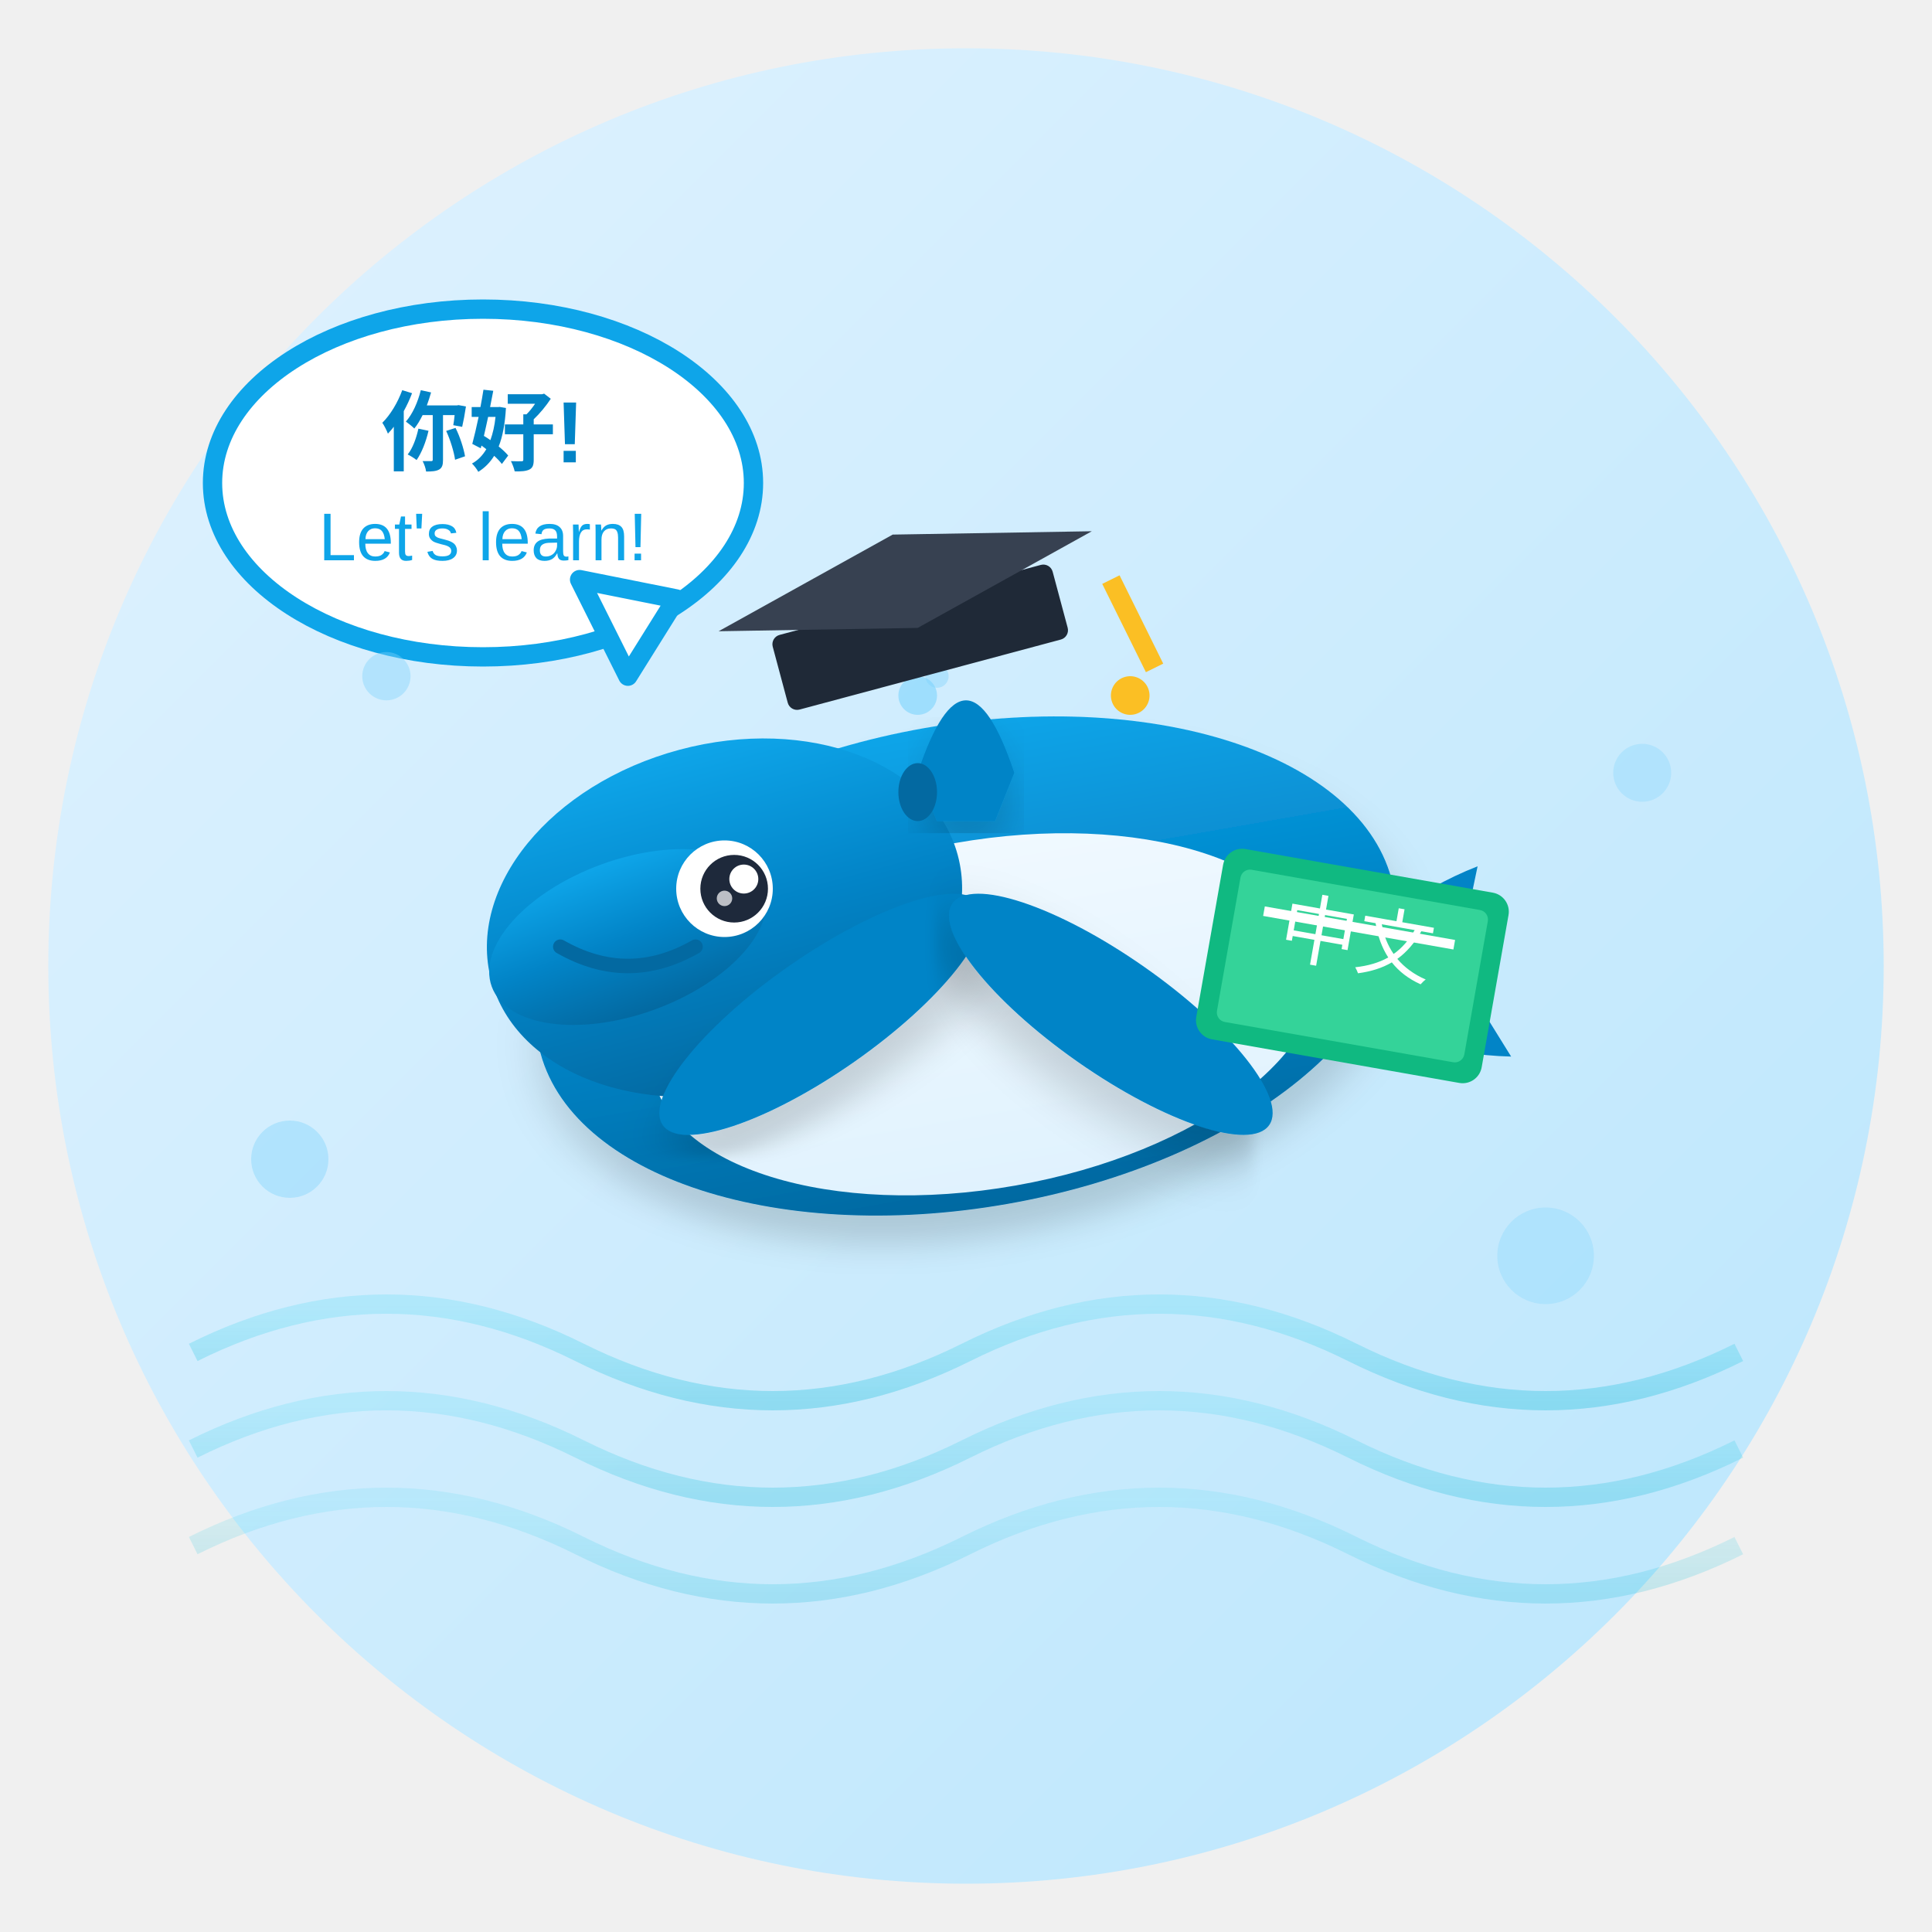
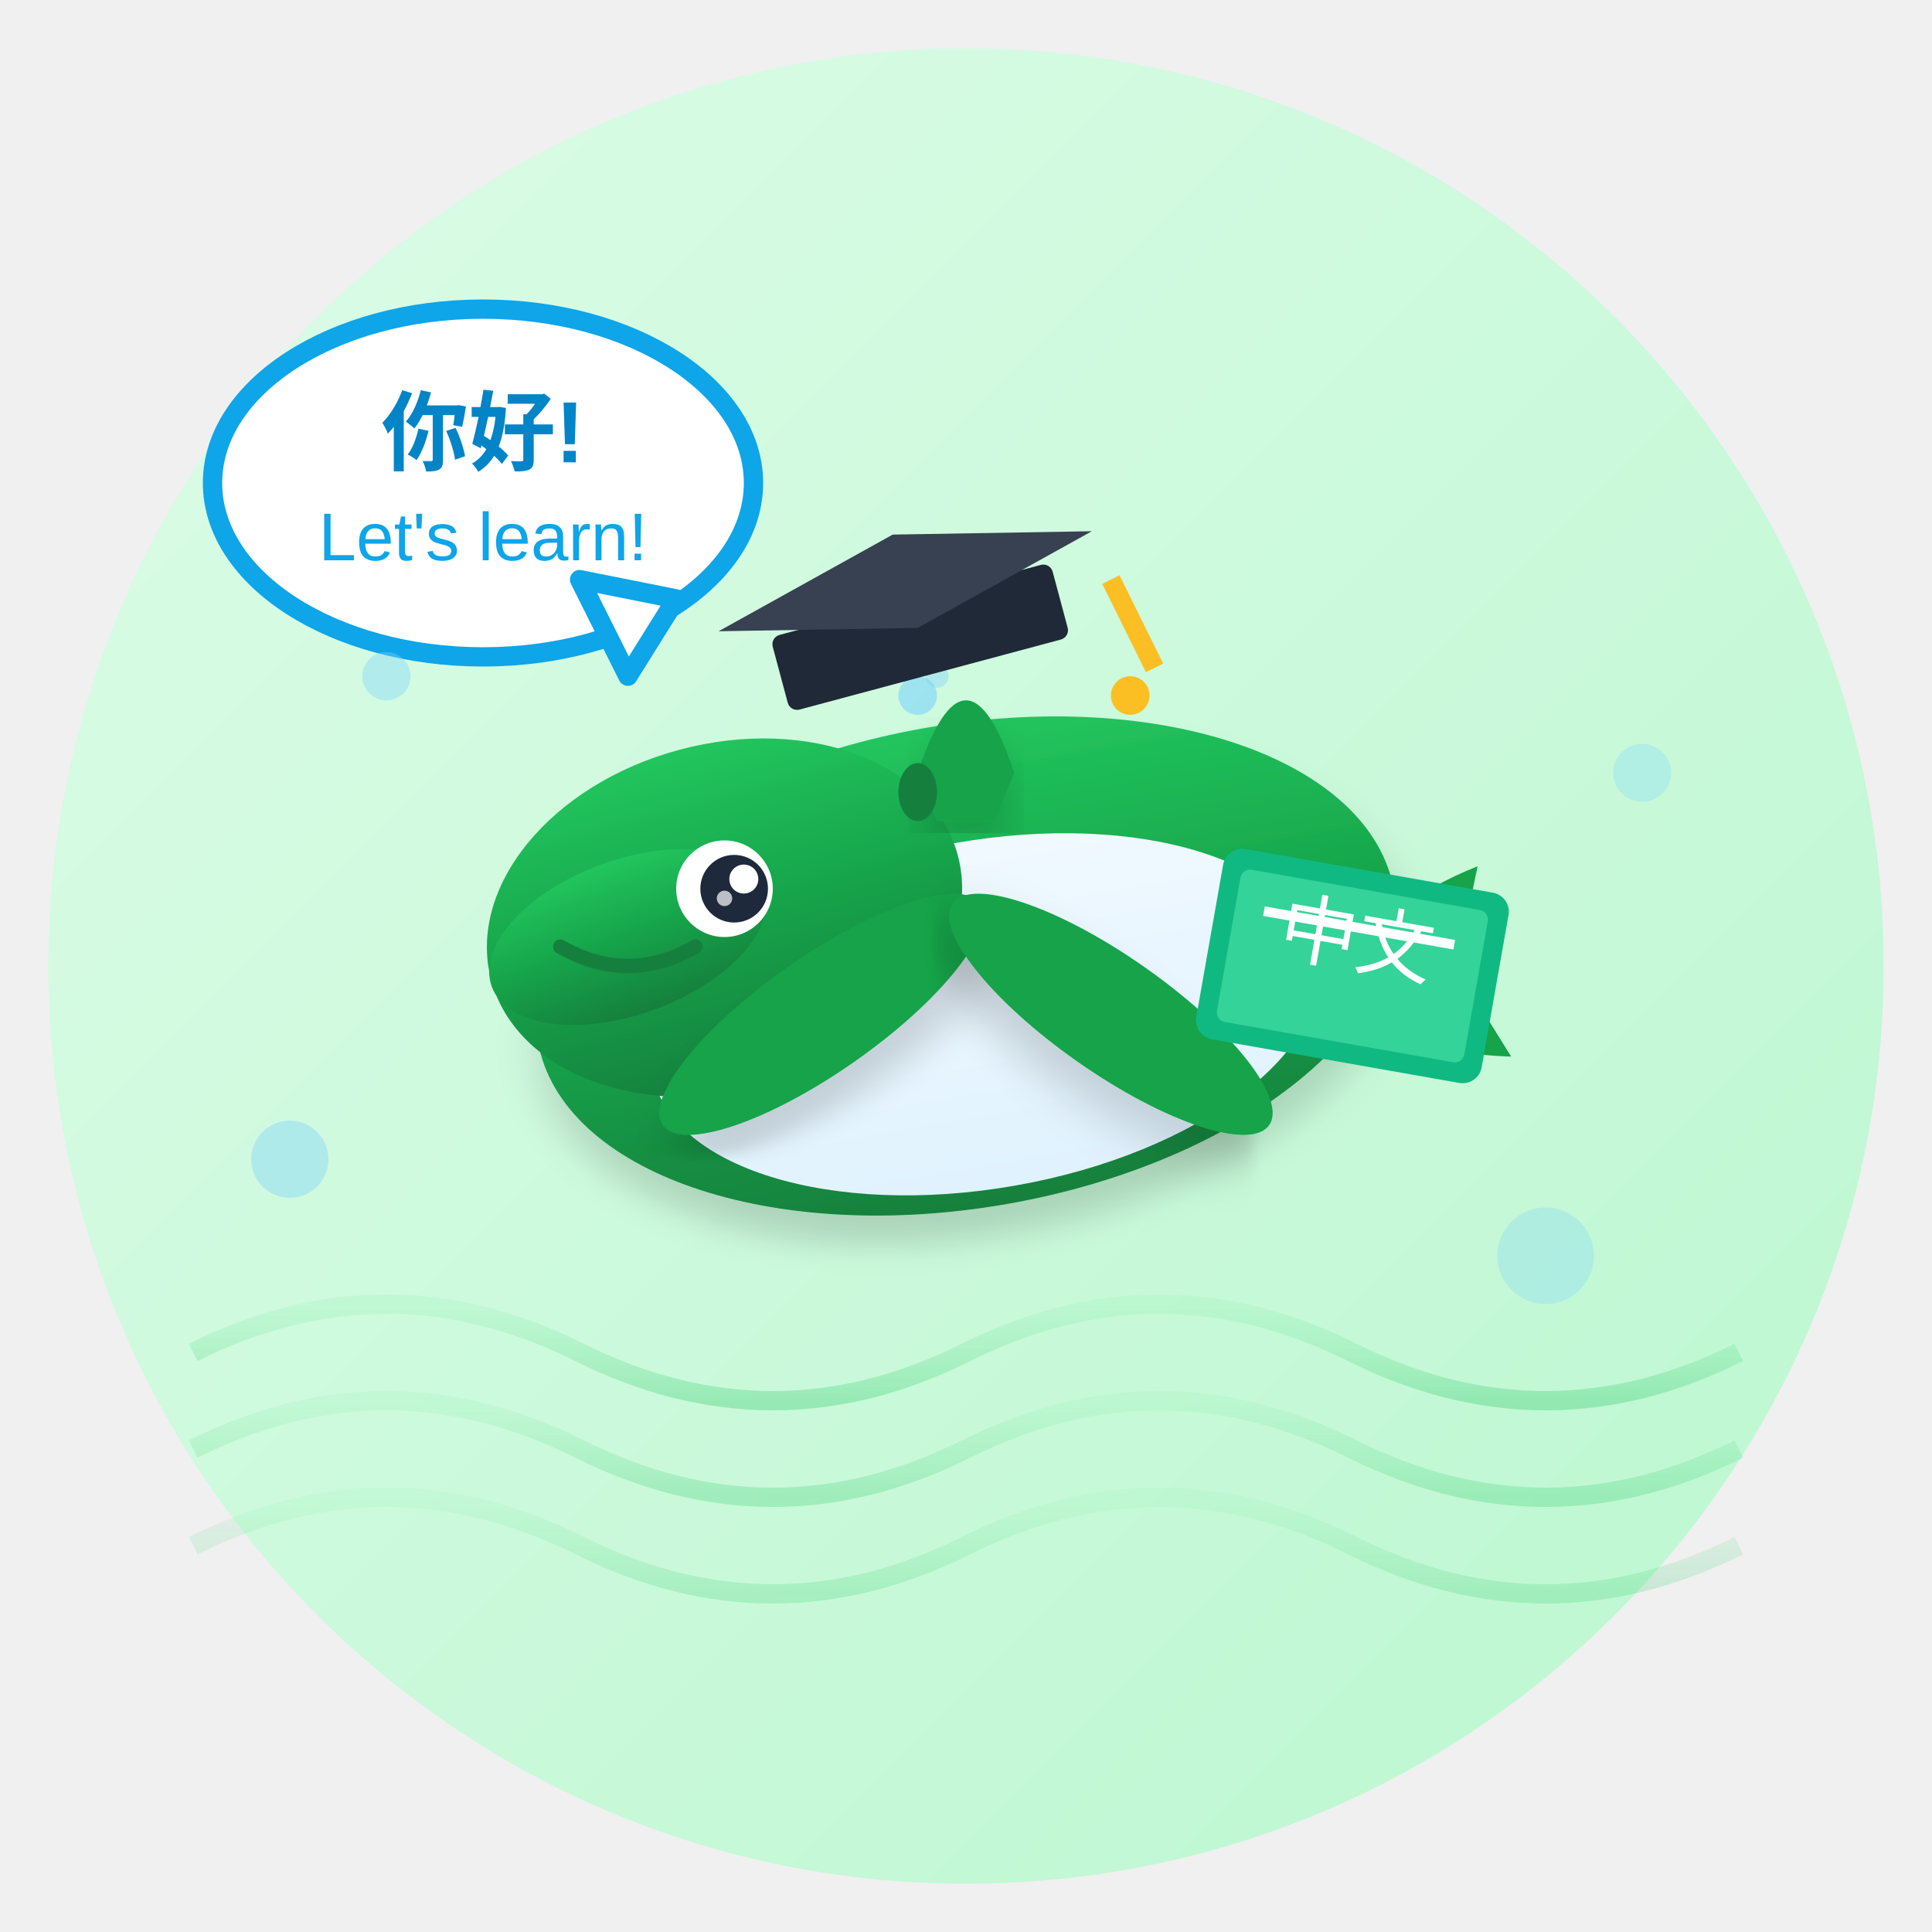
<svg xmlns="http://www.w3.org/2000/svg" width="200" height="200" viewBox="0 0 200 200">
  <defs>
    <linearGradient id="oceanBg" x1="0%" y1="0%" x2="100%" y2="100%">
-       <stop offset="0%" style="stop-color:#e0f2fe;stop-opacity:1" />
-       <stop offset="100%" style="stop-color:#bae6fd;stop-opacity:1" />
+       <stop offset="0%" style="stop-color:#dcfce7;stop-opacity:1" />
+       <stop offset="100%" style="stop-color:#bbf7d0;stop-opacity:1" />
    </linearGradient>
    <linearGradient id="dolphinBody" x1="0%" y1="0%" x2="0%" y2="100%">
-       <stop offset="0%" style="stop-color:#0ea5e9;stop-opacity:1" />
-       <stop offset="50%" style="stop-color:#0284c7;stop-opacity:1" />
-       <stop offset="100%" style="stop-color:#0369a1;stop-opacity:1" />
+       <stop offset="0%" style="stop-color:#22c55e;stop-opacity:1" />
+       <stop offset="50%" style="stop-color:#16a34a;stop-opacity:1" />
+       <stop offset="100%" style="stop-color:#15803d;stop-opacity:1" />
    </linearGradient>
    <linearGradient id="dolphinBelly" x1="0%" y1="0%" x2="0%" y2="100%">
      <stop offset="0%" style="stop-color:#f0f9ff;stop-opacity:1" />
      <stop offset="100%" style="stop-color:#e0f2fe;stop-opacity:1" />
    </linearGradient>
    <linearGradient id="waveGrad" x1="0%" y1="0%" x2="0%" y2="100%">
-       <stop offset="0%" style="stop-color:#22d3ee;stop-opacity:0.3" />
-       <stop offset="100%" style="stop-color:#06b6d4;stop-opacity:0.5" />
+       <stop offset="0%" style="stop-color:#86efac;stop-opacity:0.3" />
+       <stop offset="100%" style="stop-color:#22c55e;stop-opacity:0.5" />
    </linearGradient>
    <filter id="softShadow">
      <feGaussianBlur in="SourceAlpha" stdDeviation="2" />
      <feOffset dx="0" dy="3" result="offsetblur" />
      <feFlood flood-color="#000000" flood-opacity="0.15" />
      <feComposite in2="offsetblur" operator="in" />
      <feMerge>
        <feMergeNode />
        <feMergeNode in="SourceGraphic" />
      </feMerge>
    </filter>
  </defs>
  <circle cx="100" cy="100" r="95" fill="url(#oceanBg)" />
  <path d="M 20 140 Q 40 130, 60 140 T 100 140 T 140 140 T 180 140" stroke="url(#waveGrad)" stroke-width="2" fill="none" opacity="0.6" />
  <path d="M 20 150 Q 40 140, 60 150 T 100 150 T 140 150 T 180 150" stroke="url(#waveGrad)" stroke-width="2" fill="none" opacity="0.5" />
  <path d="M 20 160 Q 40 150, 60 160 T 100 160 T 140 160 T 180 160" stroke="url(#waveGrad)" stroke-width="2" fill="none" opacity="0.4" />
  <g transform="translate(100, 100)">
    <ellipse cx="0" cy="0" rx="45" ry="25" fill="url(#dolphinBody)" filter="url(#softShadow)" transform="rotate(-10 0 0)" />
    <ellipse cx="2" cy="5" rx="35" ry="18" fill="url(#dolphinBelly)" transform="rotate(-10 2 5)" />
    <ellipse cx="-25" cy="-5" rx="25" ry="18" fill="url(#dolphinBody)" transform="rotate(-15 -25 -5)" />
    <ellipse cx="-35" cy="-3" rx="15" ry="8" fill="url(#dolphinBody)" transform="rotate(-20 -35 -3)" />
-     <path d="M -5 -20 Q 0 -35, 5 -20 L 3 -15 L -3 -15 Z" fill="#0284c7" filter="url(#softShadow)" />
-     <ellipse cx="-15" cy="5" rx="20" ry="6" fill="#0284c7" transform="rotate(-35 -15 5)" filter="url(#softShadow)" />
-     <ellipse cx="15" cy="5" rx="20" ry="6" fill="#0284c7" transform="rotate(35 15 5)" filter="url(#softShadow)" />
+     <path d="M -5 -20 Q 0 -35, 5 -20 L 3 -15 L -3 -15 Z" fill="#16a34a" filter="url(#softShadow)" />
+     <ellipse cx="-15" cy="5" rx="20" ry="6" fill="#16a34a" transform="rotate(-35 -15 5)" filter="url(#softShadow)" />
+     <ellipse cx="15" cy="5" rx="20" ry="6" fill="#16a34a" transform="rotate(35 15 5)" filter="url(#softShadow)" />
    <g transform="translate(35, 3) rotate(-10 0 0)">
-       <path d="M 0 0 Q 10 -8, 20 -10 L 18 -5 Q 10 -3, 0 0" fill="#0284c7" />
-       <path d="M 0 0 Q 10 8, 20 10 L 18 5 Q 10 3, 0 0" fill="#0284c7" />
+       <path d="M 0 0 Q 10 -8, 20 -10 L 18 -5 Q 10 -3, 0 0" fill="#16a34a" />
+       <path d="M 0 0 Q 10 8, 20 10 L 18 5 Q 10 3, 0 0" fill="#16a34a" />
    </g>
    <circle cx="-25" cy="-8" r="5" fill="white" />
    <circle cx="-24" cy="-8" r="3.5" fill="#1e293b" />
    <circle cx="-23" cy="-9" r="1.5" fill="white" />
    <circle cx="-25" cy="-7" r="0.8" fill="white" opacity="0.7" />
-     <ellipse cx="-5" cy="-18" rx="2" ry="3" fill="#0369a1" />
-     <path d="M -42 -2 Q -35 2, -28 -2" stroke="#0369a1" stroke-width="1.5" fill="none" stroke-linecap="round" />
+     <ellipse cx="-5" cy="-18" rx="2" ry="3" fill="#15803d" />
+     <path d="M -42 -2 Q -35 2, -28 -2" stroke="#15803d" stroke-width="1.5" fill="none" stroke-linecap="round" />
    <g transform="translate(-5, -25)">
      <circle cx="0" cy="-3" r="2" fill="#7dd3fc" opacity="0.6" />
      <circle cx="-2" cy="-6" r="1.5" fill="#7dd3fc" opacity="0.5" />
      <circle cx="2" cy="-5" r="1.2" fill="#7dd3fc" opacity="0.4" />
      <circle cx="0" cy="-8" r="1" fill="#7dd3fc" opacity="0.3" />
    </g>
  </g>
  <g transform="translate(95, 65)">
    <rect x="-15" y="-3" width="30" height="8" fill="#1f2937" rx="1" transform="rotate(-15 0 0)" />
    <path d="M -20 -5 L 0 -10 L 20 -5 L 0 0 Z" fill="#374151" transform="rotate(-15 0 0)" />
    <line x1="20" y1="-5" x2="22" y2="5" stroke="#fbbf24" stroke-width="2" transform="rotate(-15 20 -5)" />
    <circle cx="22" cy="7" r="2" fill="#fbbf24" transform="rotate(-15 22 7)" />
  </g>
  <g transform="translate(140, 100)">
    <rect x="-15" y="-10" width="30" height="20" fill="#10b981" rx="2" transform="rotate(10 0 0)" />
    <rect x="-13" y="-8" width="26" height="16" fill="#34d399" rx="1" transform="rotate(10 0 0)" />
    <text x="0" y="0" font-family="Arial" font-size="8" fill="white" text-anchor="middle" transform="rotate(10 0 0)">中文</text>
    <line x1="-10" y1="-4" x2="10" y2="-4" stroke="white" stroke-width="1" transform="rotate(10 0 0)" />
  </g>
  <g transform="translate(50, 50)">
    <ellipse cx="0" cy="0" rx="28" ry="18" fill="white" stroke="#0ea5e9" stroke-width="2" />
    <path d="M 10 10 L 15 20 L 20 12 Z" fill="white" stroke="#0ea5e9" stroke-width="2" stroke-linejoin="round" />
    <text x="0" y="-2" font-family="Arial" font-size="9" fill="#0284c7" text-anchor="middle" font-weight="bold">
      你好!
    </text>
    <text x="0" y="8" font-family="Arial" font-size="7" fill="#0ea5e9" text-anchor="middle">
      Let's learn!
    </text>
  </g>
  <circle cx="30" cy="120" r="4" fill="#7dd3fc" opacity="0.4" />
  <circle cx="170" cy="80" r="3" fill="#7dd3fc" opacity="0.3" />
  <circle cx="160" cy="130" r="5" fill="#7dd3fc" opacity="0.3" />
  <circle cx="40" cy="70" r="2.5" fill="#7dd3fc" opacity="0.4" />
</svg>
